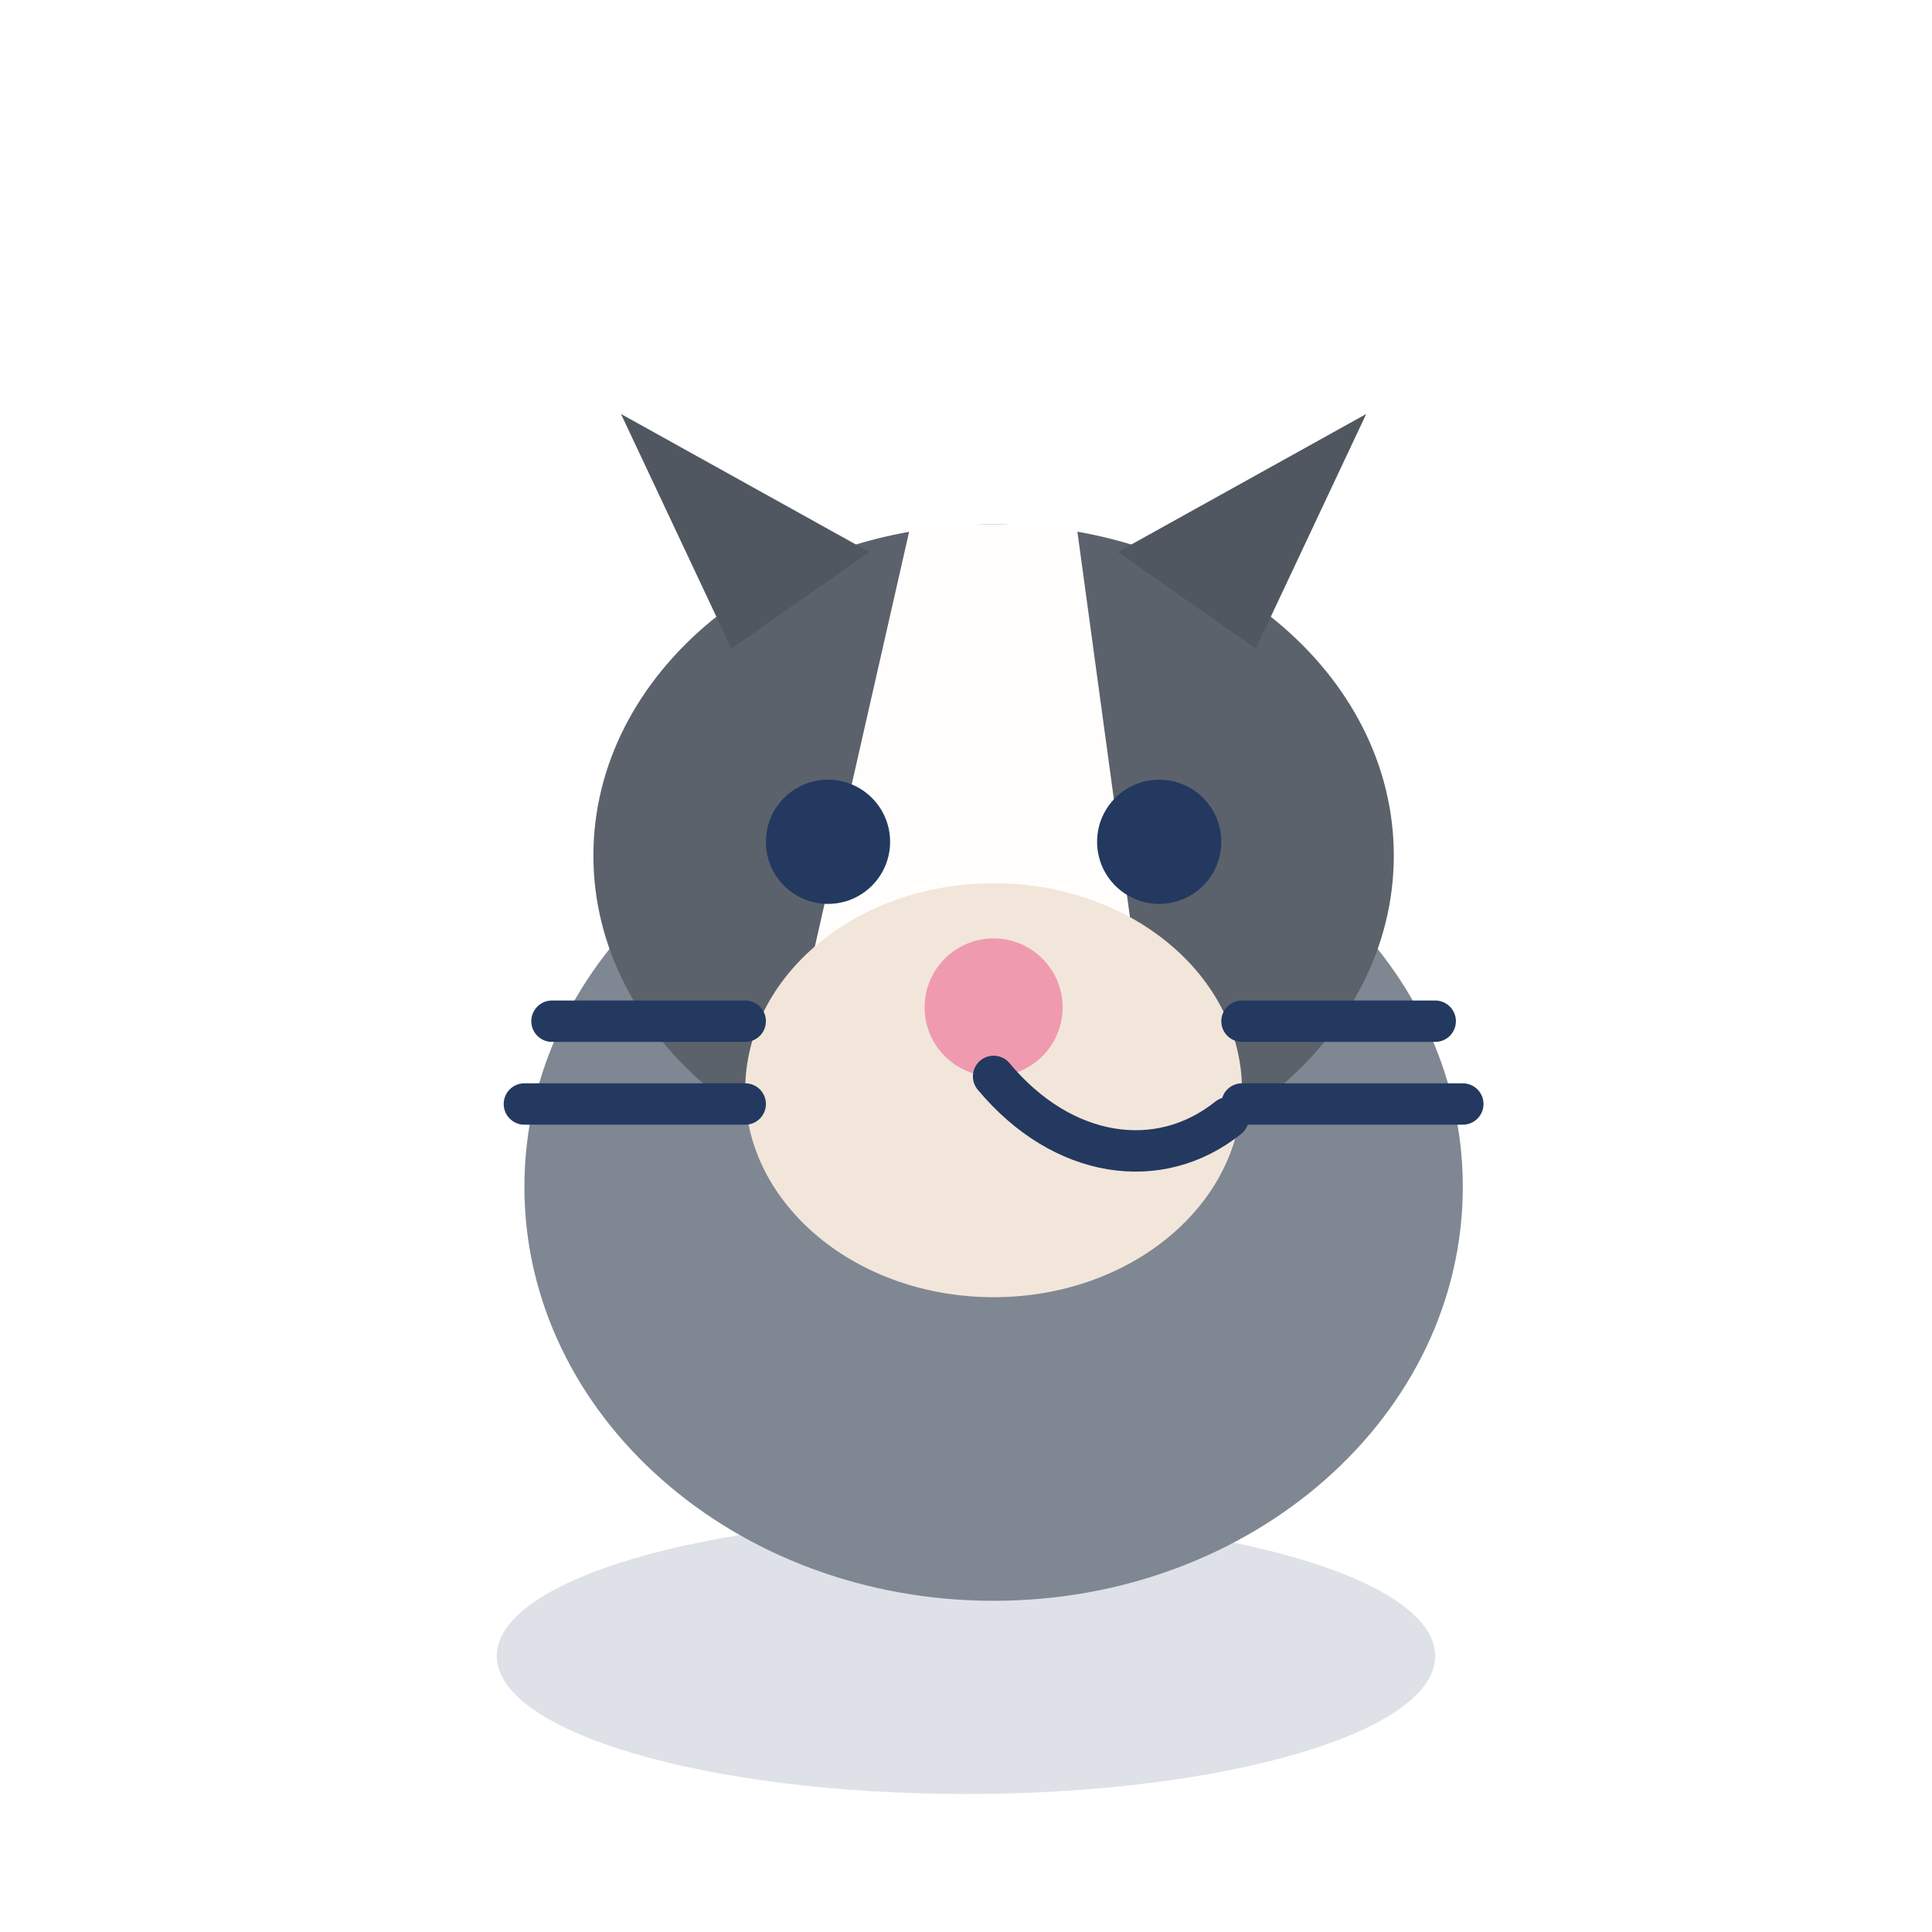
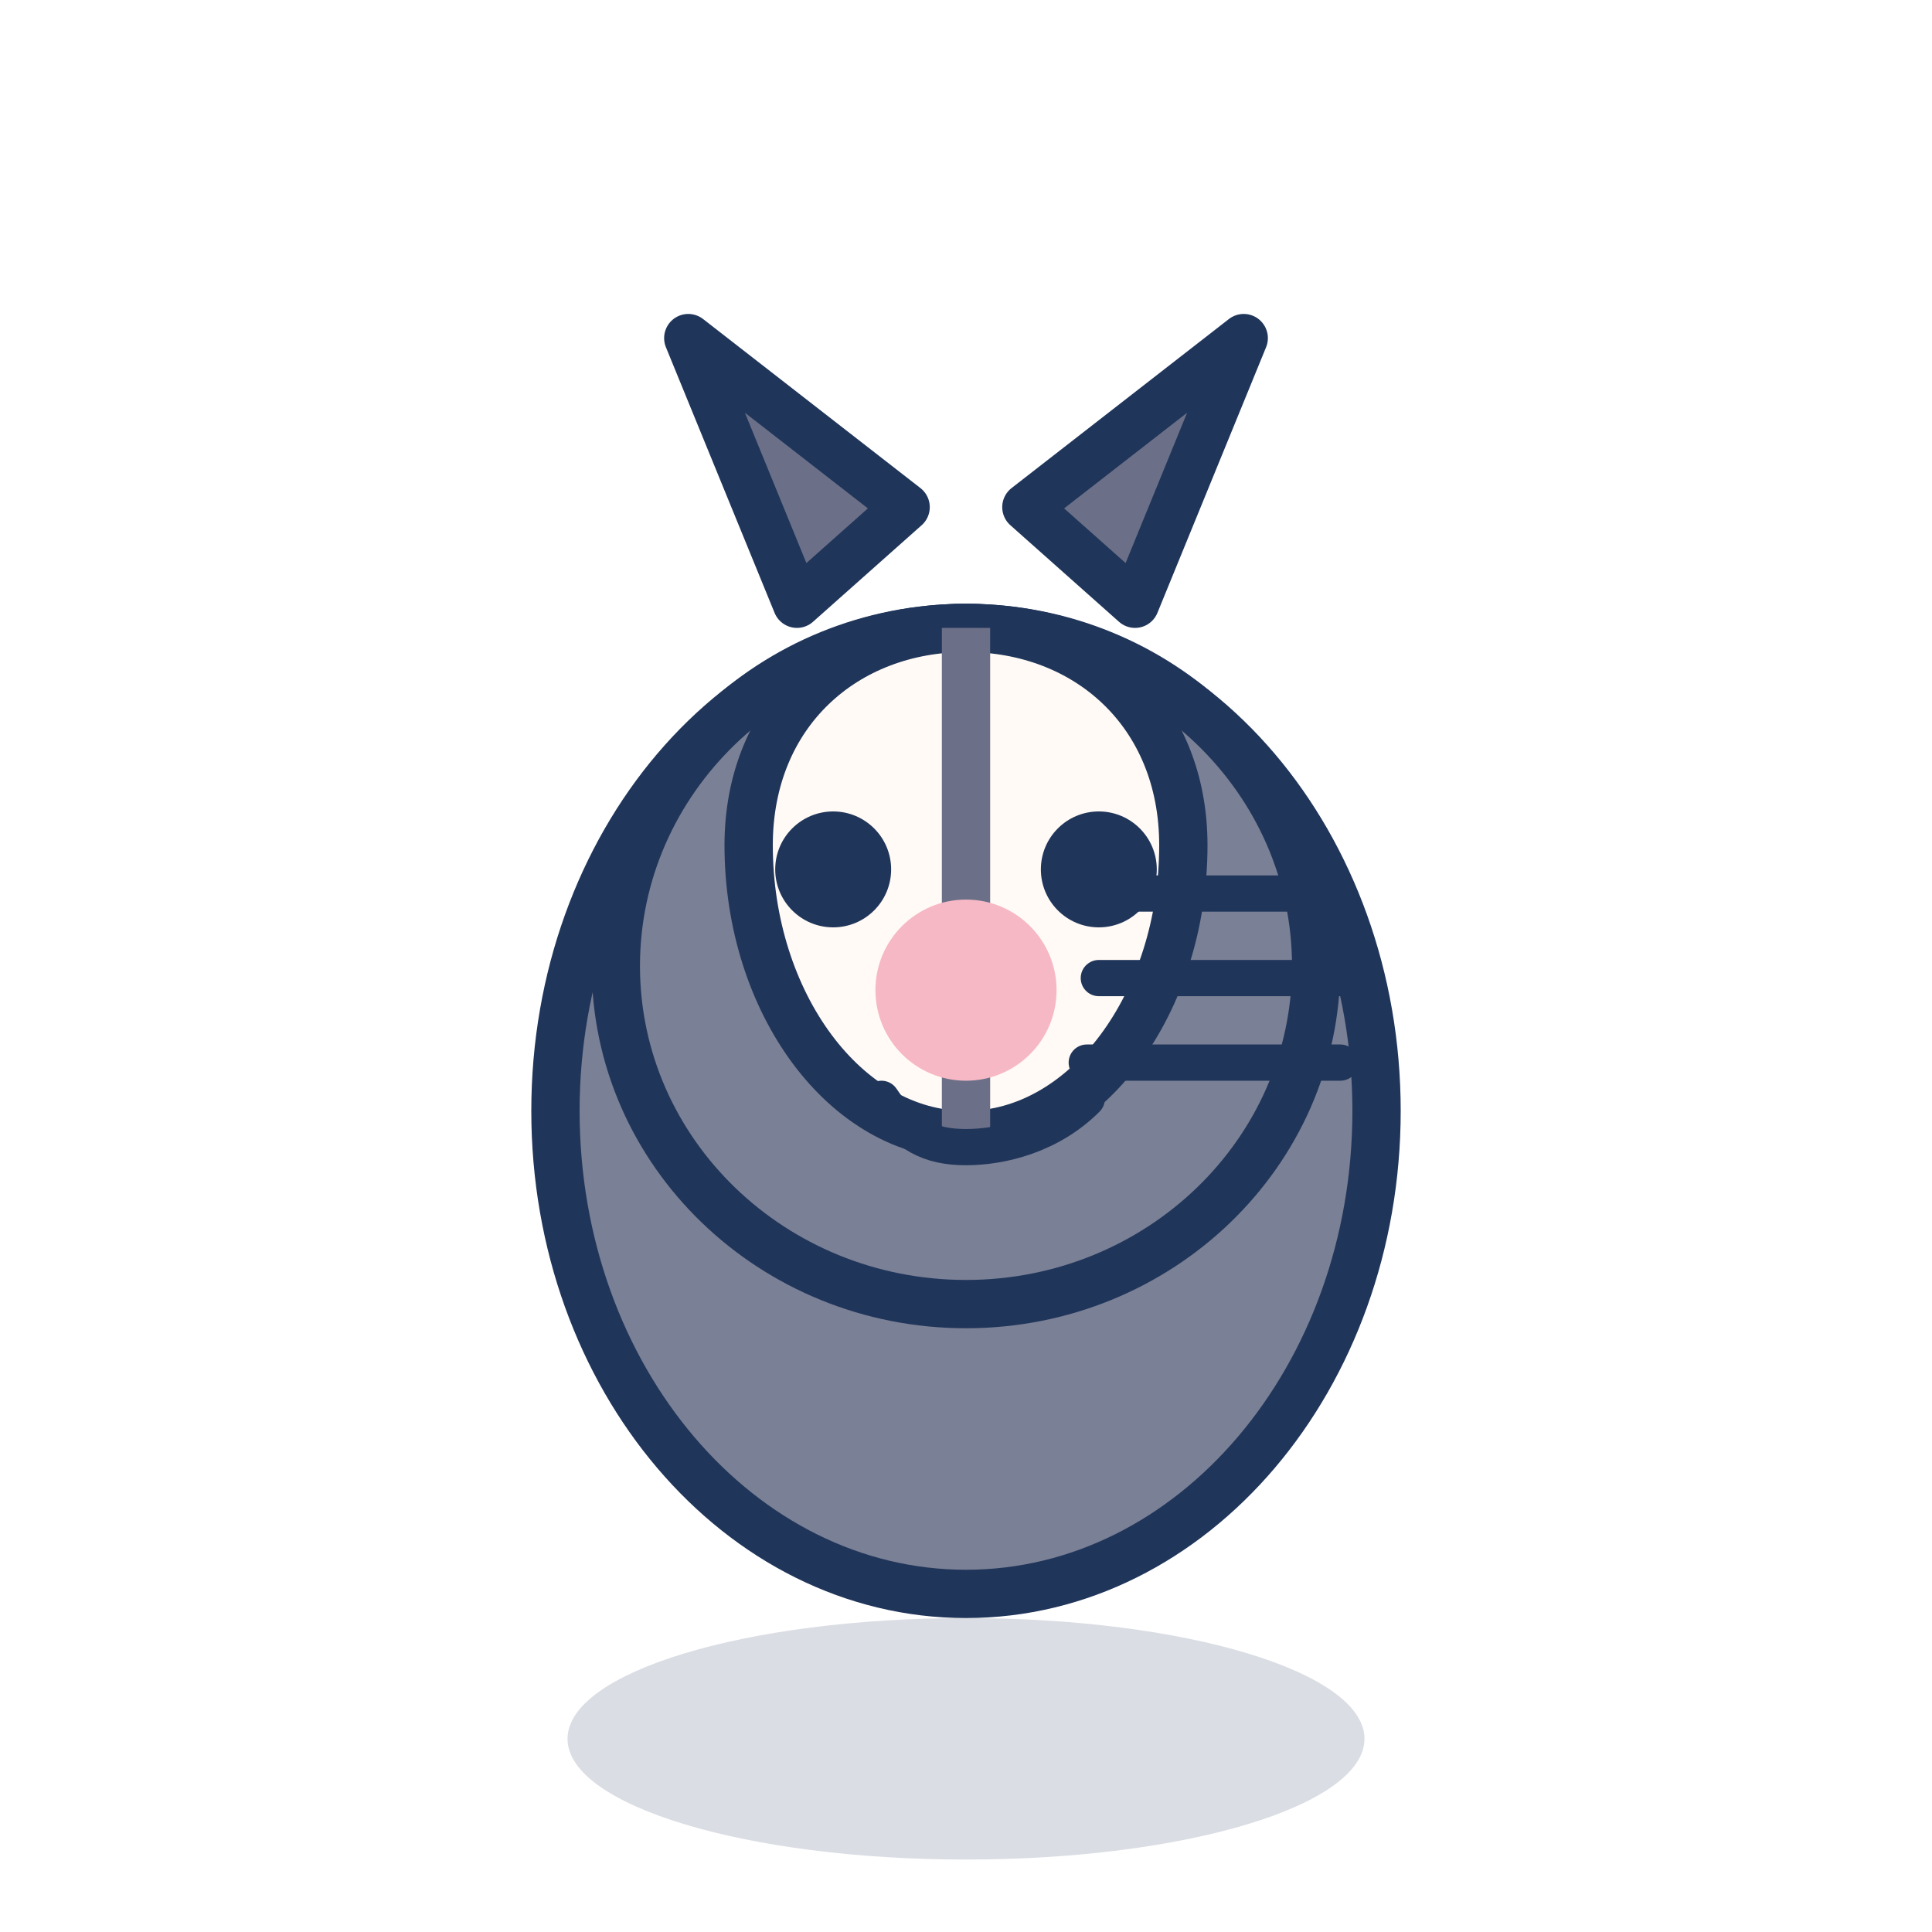
- <svg xmlns="http://www.w3.org/2000/svg" viewBox="0 0 140 140">
-   <ellipse cx="70" cy="120" rx="34" ry="10" fill="rgba(35,57,95,0.15)" />
-   <ellipse cx="72" cy="86" rx="34" ry="30" fill="#7f8792" />
-   <ellipse cx="72" cy="62" rx="29" ry="24" fill="#5b626c" />
-   <path d="M53 47l-8-17 18 10M91 47l8-17-18 10" fill="#505760" />
-   <path d="M66 38h12l6 44H56z" fill="#fffefc" />
-   <ellipse cx="72" cy="79" rx="18" ry="15" fill="#f2e6da" />
-   <circle cx="60" cy="61" r="4.5" fill="#23395f" />
-   <circle cx="84" cy="61" r="4.5" fill="#23395f" />
-   <circle cx="72" cy="73" r="5" fill="#f09ab0" />
-   <path d="M72 78c5 6 12 7 17 3" fill="none" stroke="#23395f" stroke-width="3" stroke-linecap="round" />
-   <path d="M54 74H40M54 80H38M90 74h14M90 80h16" stroke="#23395f" stroke-width="3" stroke-linecap="round" />
+ <svg xmlns="http://www.w3.org/2000/svg" viewBox="0 0 160 160">
+   <ellipse cx="80" cy="144" rx="33" ry="10" fill="#314565" opacity=".18" />
+   <ellipse cx="80" cy="92" rx="34" ry="40" fill="#7a8095" stroke="#20355a" stroke-width="4" />
+   <ellipse cx="80" cy="80" rx="29" ry="28" fill="#7a8095" stroke="#20355a" stroke-width="4" />
+   <path d="M66 50 57 28l18 14Z" fill="#6b7088" stroke="#20355a" stroke-width="4" stroke-linejoin="round" />
+   <path d="M94 50 103 28l-18 14Z" fill="#6b7088" stroke="#20355a" stroke-width="4" stroke-linejoin="round" />
+   <path d="M80 52c10 0 18 7 18 18 0 13-8 24-18 24S62 83 62 70c0-11 8-18 18-18Z" fill="#fffaf5" stroke="#20355a" stroke-width="4" />
+   <path d="M78 52h4v44h-4z" fill="#6b7088" />
+   <circle cx="69" cy="72" r="4.8" fill="#20355a" />
+   <circle cx="91" cy="72" r="4.8" fill="#20355a" />
+   <circle cx="80" cy="82" r="7.5" fill="#f6b8c4" />
+   <path d="M73 91c2 3 4 4 7 4 3 0 7-1 10-4" fill="none" stroke="#20355a" stroke-width="3" stroke-linecap="round" />
+   <path d="M91 81h20M90 88h21M91 74h18" stroke="#20355a" stroke-width="3" stroke-linecap="round" />
</svg>
